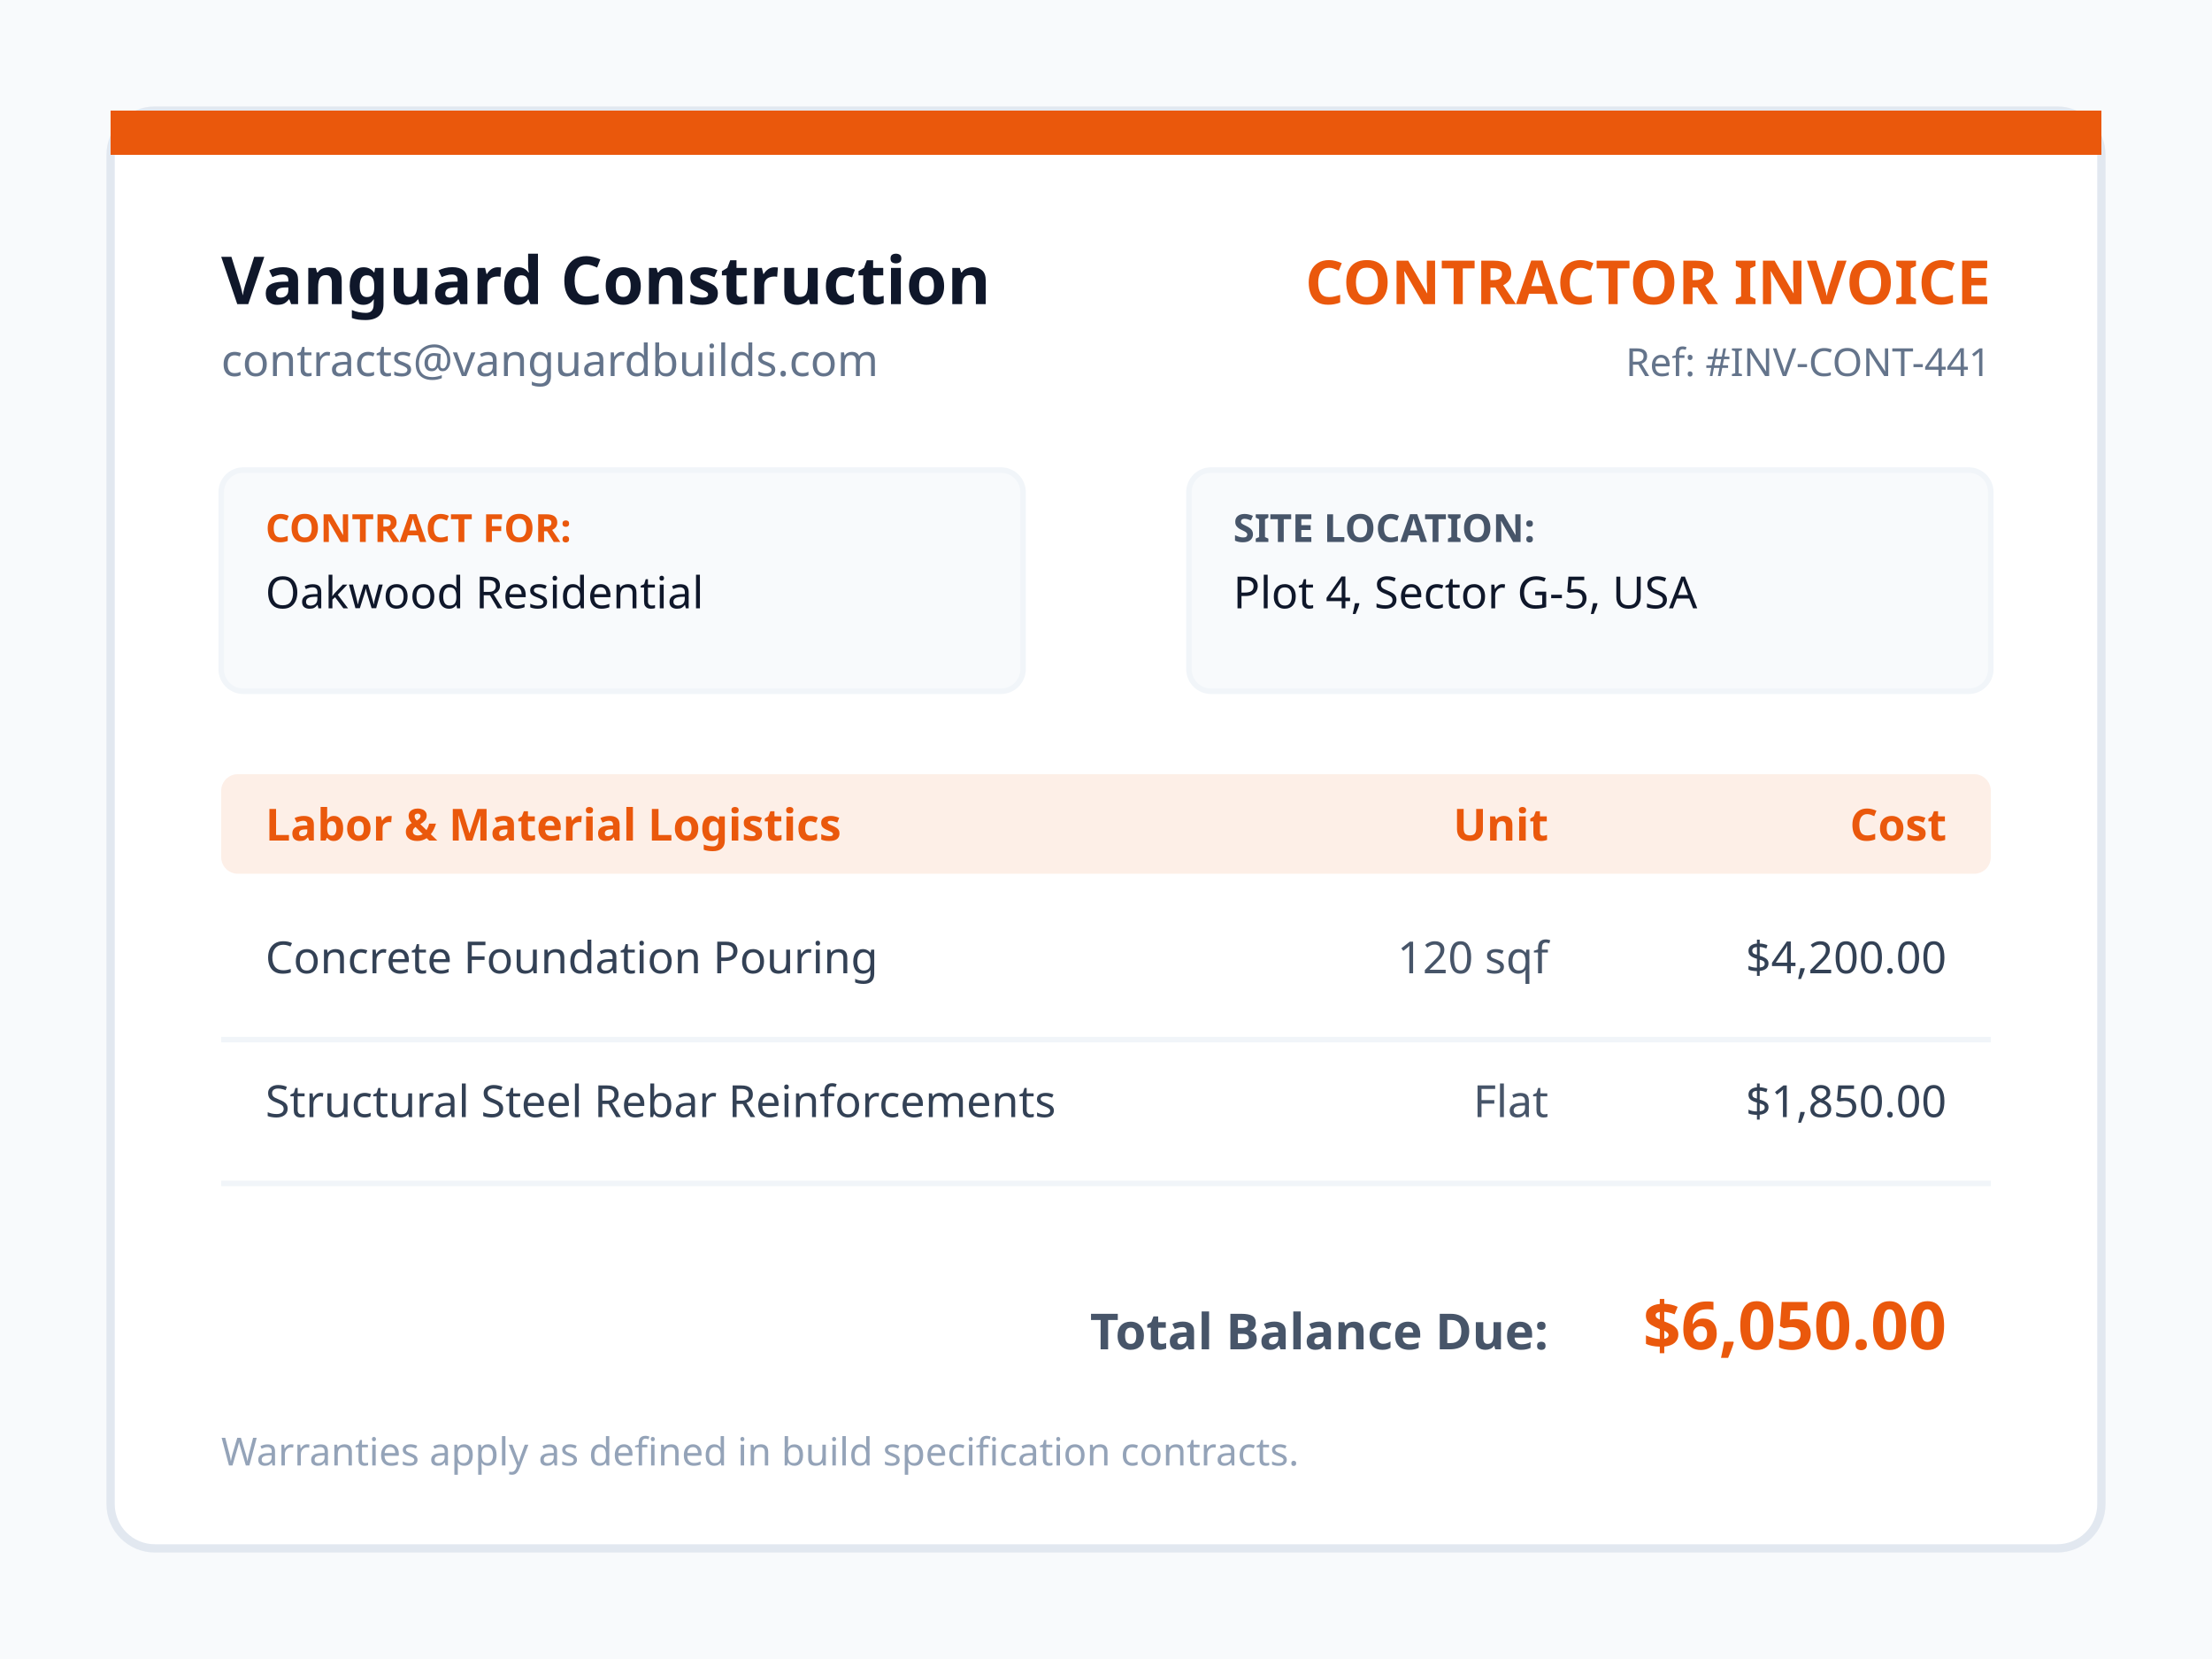
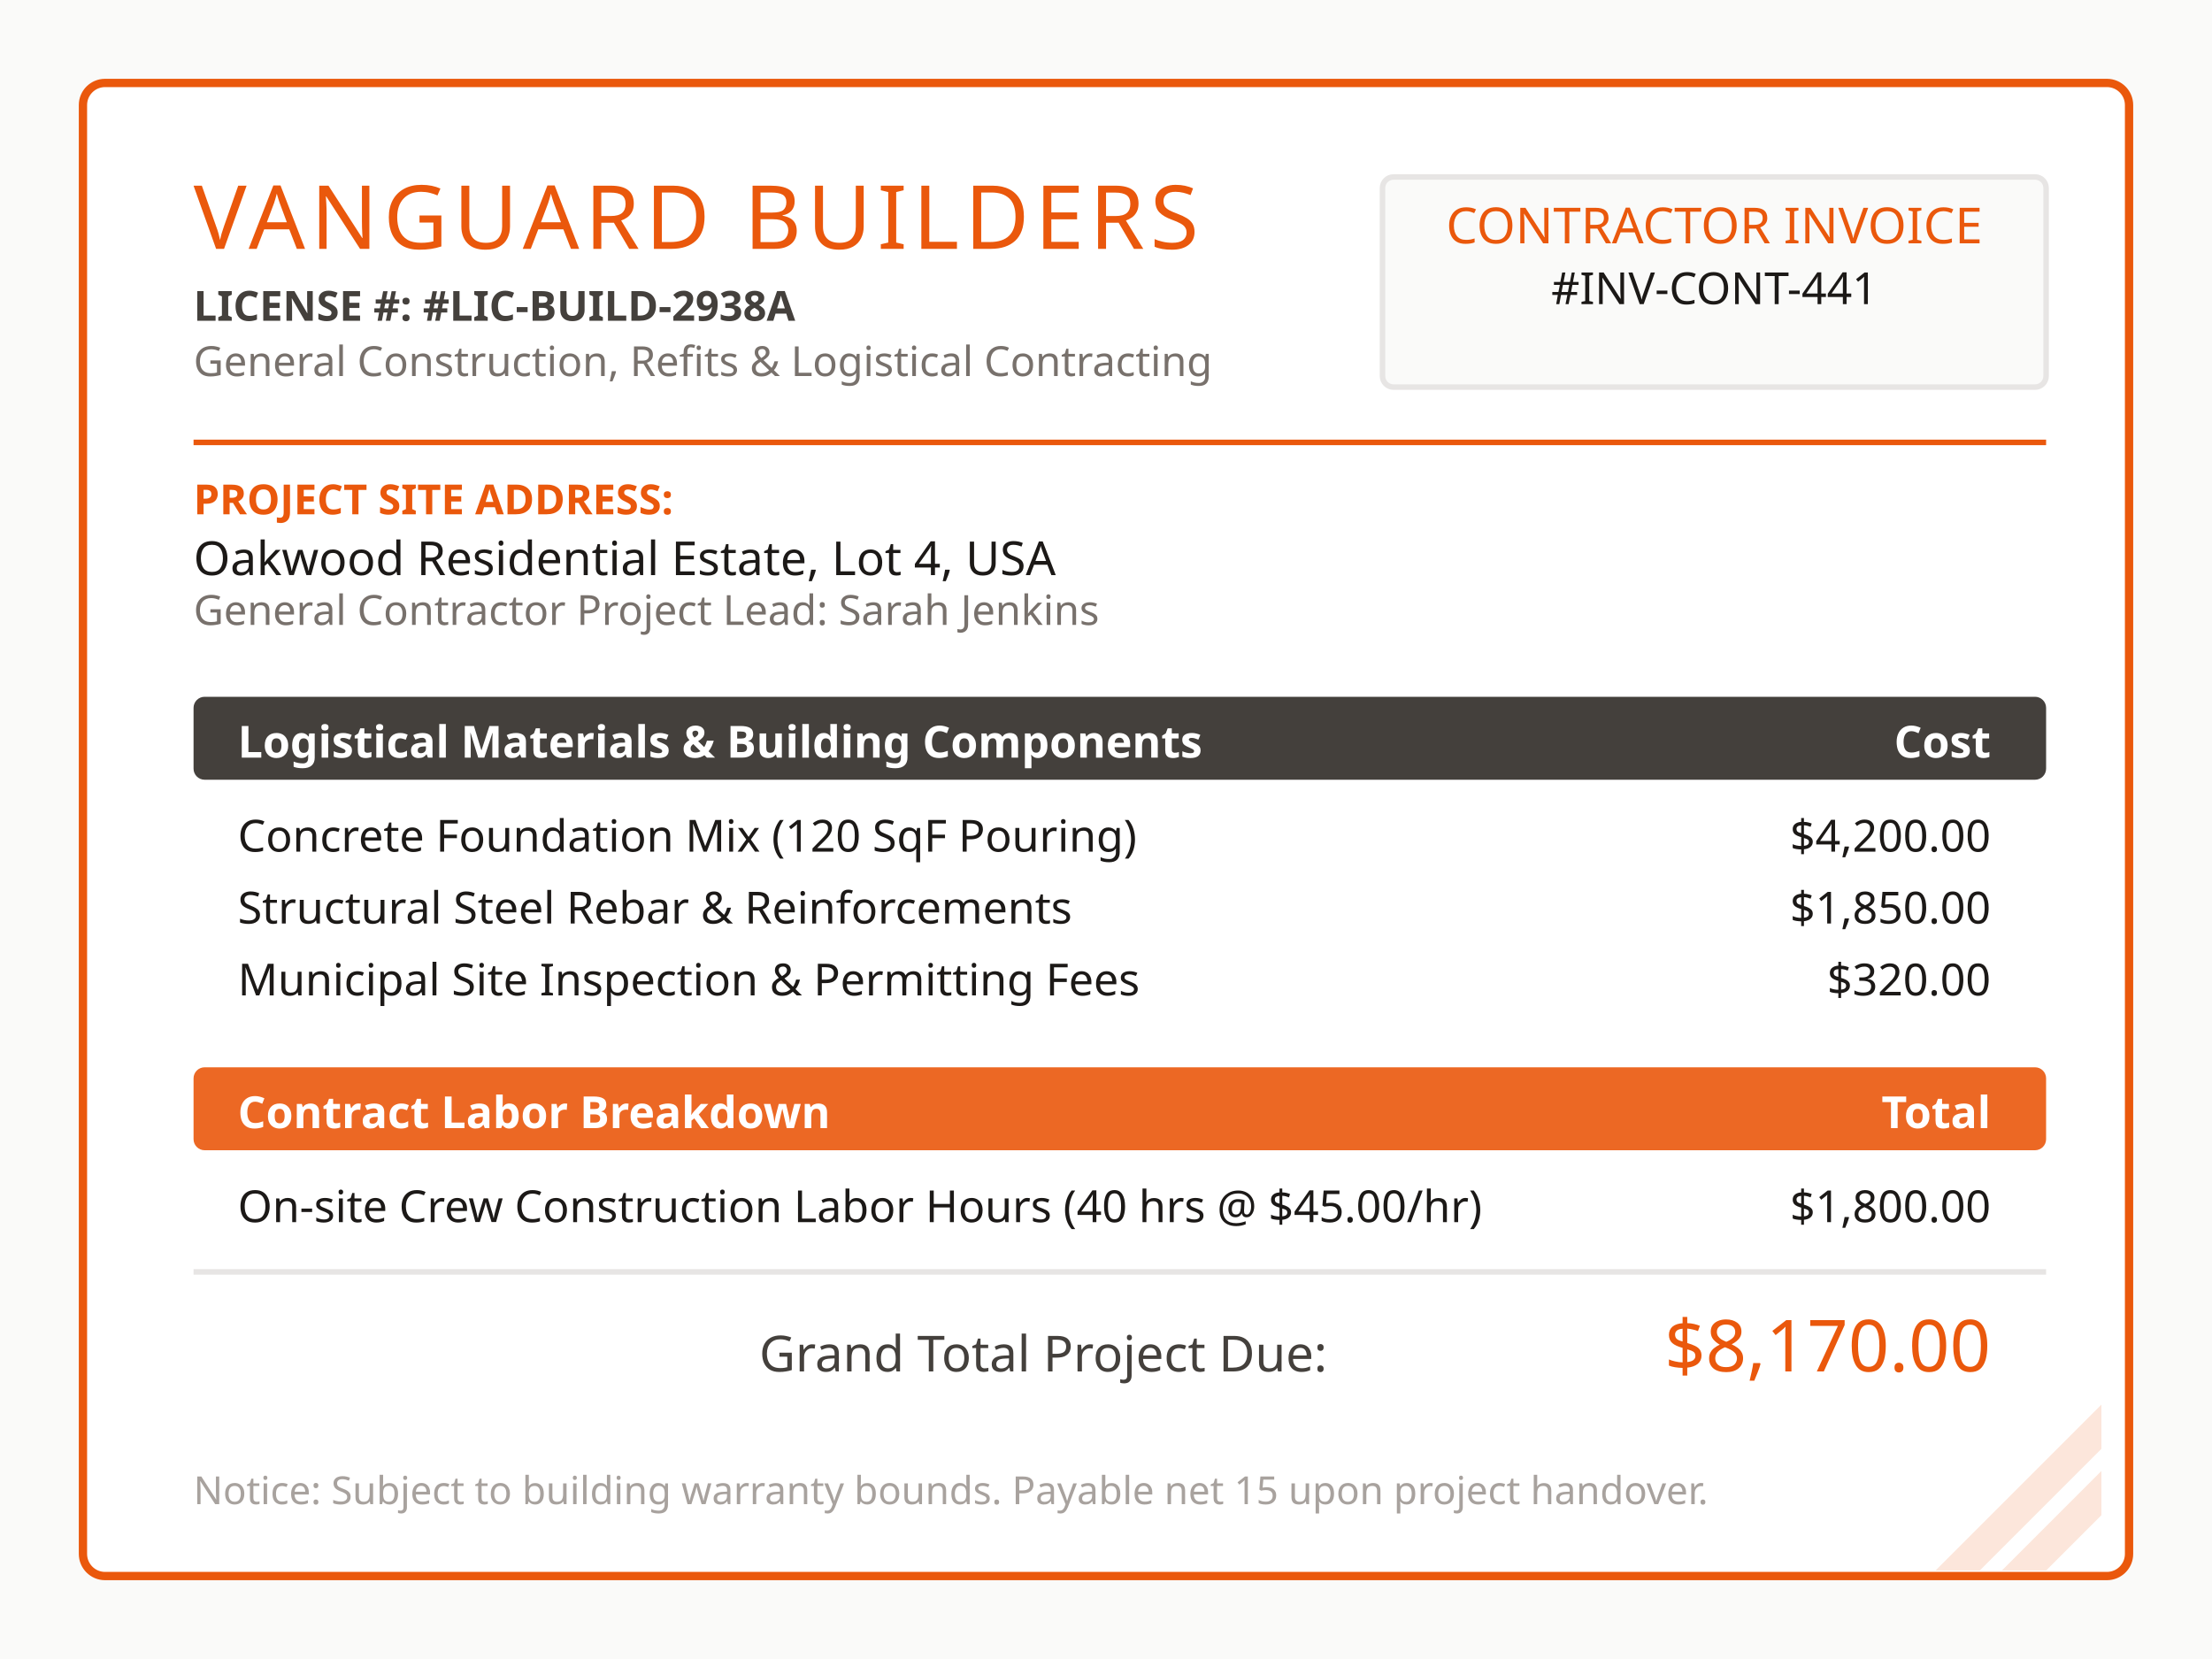
<svg xmlns="http://www.w3.org/2000/svg" viewBox="0 0 400 300" width="100%" height="100%">
-   <rect width="100%" height="100%" fill="#f8fafc" />
-   <rect x="20" y="20" width="360" height="260" rx="8" fill="#ffffff" stroke="#e2e8f0" stroke-width="1.5" />
-   <path d="M20 28 L380 28 L380 20 Q380 20 380 20 L20 20 Z" fill="#ea580c" />
-   <text x="40" y="55" font-family="system-ui, sans-serif" font-size="12" font-weight="bold" fill="#0f172a">Vanguard Construction</text>
-   <text x="40" y="68" font-family="system-ui, sans-serif" font-size="8" fill="#64748b">contracts@vanguardbuilds.com</text>
-   <text x="360" y="55" font-family="system-ui, sans-serif" font-size="11" font-weight="bold" fill="#ea580c" text-anchor="end">CONTRACTOR INVOICE</text>
-   <text x="360" y="68" font-family="system-ui, sans-serif" font-size="7" fill="#64748b" text-anchor="end">Ref: #INV-CONT-441</text>
-   <rect x="40" y="85" width="145" height="40" rx="4" fill="#f8fafc" stroke="#f1f5f9" />
-   <text x="48" y="98" font-family="system-ui, sans-serif" font-size="7" font-weight="bold" fill="#ea580c">CONTRACT FOR:</text>
-   <text x="48" y="110" font-family="system-ui, sans-serif" font-size="8" font-weight="semibold" fill="#0f172a">Oakwood Residential</text>
-   <rect x="215" y="85" width="145" height="40" rx="4" fill="#f8fafc" stroke="#f1f5f9" />
-   <text x="223" y="98" font-family="system-ui, sans-serif" font-size="7" font-weight="bold" fill="#475569">SITE LOCATION:</text>
-   <text x="223" y="110" font-family="system-ui, sans-serif" font-size="8" font-weight="semibold" fill="#0f172a">Plot 4, Sector G-5, USA</text>
-   <rect x="40" y="140" width="320" height="18" fill="#ea580c" rx="3" opacity="0.1" />
-   <text x="48" y="152" font-family="system-ui, sans-serif" font-size="8" font-weight="bold" fill="#ea580c">Labor &amp; Material Logistics</text>
-   <text x="280" y="152" font-family="system-ui, sans-serif" font-size="8" font-weight="bold" fill="#ea580c" text-anchor="end">Unit</text>
-   <text x="352" y="152" font-family="system-ui, sans-serif" font-size="8" font-weight="bold" fill="#ea580c" text-anchor="end">Cost</text>
-   <text x="48" y="176" font-family="system-ui, sans-serif" font-size="8" font-weight="medium" fill="#334155">Concrete Foundation Pouring</text>
-   <text x="280" y="176" font-family="system-ui, sans-serif" font-size="8" fill="#475569" text-anchor="end">120 sqf</text>
-   <text x="352" y="176" font-family="system-ui, sans-serif" font-size="8" font-weight="semibold" fill="#334155" text-anchor="end">$4,200.00</text>
-   <line x1="40" y1="188" x2="360" y2="188" stroke="#f1f5f9" stroke-width="1" />
-   <text x="48" y="202" font-family="system-ui, sans-serif" font-size="8" font-weight="medium" fill="#334155">Structural Steel Rebar Reinforcements</text>
-   <text x="280" y="202" font-family="system-ui, sans-serif" font-size="8" fill="#475569" text-anchor="end">Flat</text>
-   <text x="352" y="202" font-family="system-ui, sans-serif" font-size="8" font-weight="semibold" fill="#334155" text-anchor="end">$1,850.00</text>
-   <line x1="40" y1="214" x2="360" y2="214" stroke="#f1f5f9" stroke-width="1" />
-   <text x="280" y="244" font-family="system-ui, sans-serif" font-size="9" font-weight="bold" fill="#475569" text-anchor="end">Total Balance Due:</text>
-   <text x="352" y="244" font-family="system-ui, sans-serif" font-size="12" font-weight="bold" fill="#ea580c" text-anchor="end">$6,050.00</text>
-   <text x="40" y="265" font-family="system-ui, sans-serif" font-size="7" fill="#94a3b8">Warranties apply as defined in build specification contracts.</text>
+   <rect width="100%" height="100%" fill="#fafaf9" />
+   <rect x="15" y="15" width="370" height="270" rx="4" fill="#ffffff" stroke="#ea580c" stroke-width="1.5" />
+   <path d="M350 284 L380 254 L380 262 L358 284 Z" fill="#ea580c" opacity="0.15" />
+   <path d="M362 284 L380 266 L380 274 L370 284 Z" fill="#ea580c" opacity="0.15" />
+   <text x="35" y="45" font-family="Impact, Charcoal, sans-serif" font-size="16" fill="#ea580c" letter-spacing="1">VANGUARD BUILDERS</text>
+   <text x="35" y="58" font-family="system-ui, sans-serif" font-size="7.5" font-weight="bold" fill="#44403c">LICENSE #: #LIC-BUILD-2938A</text>
+   <text x="35" y="68" font-family="system-ui, sans-serif" font-size="7.5" fill="#78716c">General Construction, Refits &amp; Logistical Contracting</text>
+   <rect x="250" y="32" width="120" height="38" rx="2" fill="#fafaf9" stroke="#e7e5e4" />
+   <text x="310" y="44" font-family="system-ui, sans-serif" font-size="9" font-weight="extrabold" fill="#ea580c" text-anchor="middle">CONTRACTOR INVOICE</text>
+   <text x="310" y="55" font-family="system-ui, sans-serif" font-size="8" font-weight="semibold" fill="#1c1917" text-anchor="middle">#INV-CONT-441</text>
+   <line x1="35" y1="80" x2="370" y2="80" stroke="#ea580c" stroke-width="1" />
+   <text x="35" y="93" font-family="system-ui, sans-serif" font-size="7.5" font-weight="bold" fill="#ea580c">PROJECT SITE ADDRESS:</text>
+   <text x="35" y="104" font-family="system-ui, sans-serif" font-size="8.5" font-weight="semibold" fill="#1c1917">Oakwood Residential Estate, Lot 4, USA</text>
+   <text x="35" y="113" font-family="system-ui, sans-serif" font-size="7.5" fill="#78716c">General Contractor Project Lead: Sarah Jenkins</text>
+   <rect x="35" y="126" width="335" height="15" fill="#44403c" rx="2" />
+   <text x="43" y="137" font-family="system-ui, sans-serif" font-size="8" font-weight="bold" fill="#ffffff">Logistical Materials &amp; Building Components</text>
+   <text x="360" y="137" font-family="system-ui, sans-serif" font-size="8" font-weight="bold" fill="#ffffff" text-anchor="end">Cost</text>
+   <text x="43" y="154" font-family="system-ui, sans-serif" font-size="8" fill="#1c1917">Concrete Foundation Mix (120 SqF Pouring)</text>
+   <text x="360" y="154" font-family="system-ui, sans-serif" font-size="8" font-weight="semibold" fill="#1c1917" text-anchor="end">$4,200.00</text>
+   <text x="43" y="167" font-family="system-ui, sans-serif" font-size="8" fill="#1c1917">Structural Steel Rebar &amp; Reinforcements</text>
+   <text x="360" y="167" font-family="system-ui, sans-serif" font-size="8" font-weight="semibold" fill="#1c1917" text-anchor="end">$1,850.00</text>
+   <text x="43" y="180" font-family="system-ui, sans-serif" font-size="8" fill="#1c1917">Municipal Site Inspection &amp; Permitting Fees</text>
+   <text x="360" y="180" font-family="system-ui, sans-serif" font-size="8" font-weight="semibold" fill="#1c1917" text-anchor="end">$320.00</text>
+   <rect x="35" y="193" width="335" height="15" fill="#ea580c" rx="2" opacity="0.9" />
+   <text x="43" y="204" font-family="system-ui, sans-serif" font-size="8" font-weight="bold" fill="#ffffff">Contract Labor Breakdown</text>
+   <text x="360" y="204" font-family="system-ui, sans-serif" font-size="8" font-weight="bold" fill="#ffffff" text-anchor="end">Total</text>
+   <text x="43" y="221" font-family="system-ui, sans-serif" font-size="8" fill="#1c1917">On-site Crew Construction Labor Hours (40 hrs @ $45.00/hr)</text>
+   <text x="360" y="221" font-family="system-ui, sans-serif" font-size="8" font-weight="semibold" fill="#1c1917" text-anchor="end">$1,800.00</text>
+   <line x1="35" y1="230" x2="370" y2="230" stroke="#e7e5e4" stroke-width="1" />
+   <text x="240" y="248" font-family="system-ui, sans-serif" font-size="9" font-weight="extrabold" fill="#44403c" text-anchor="end">Grand Total Project Due:</text>
+   <text x="360" y="248" font-family="system-ui, sans-serif" font-size="13" font-weight="extrabold" fill="#ea580c" text-anchor="end">$8,170.00</text>
+   <text x="35" y="272" font-family="system-ui, sans-serif" font-size="7" fill="#a8a29e">Notice: Subject to building warranty bounds. Payable net 15 upon project handover.</text>
</svg>
